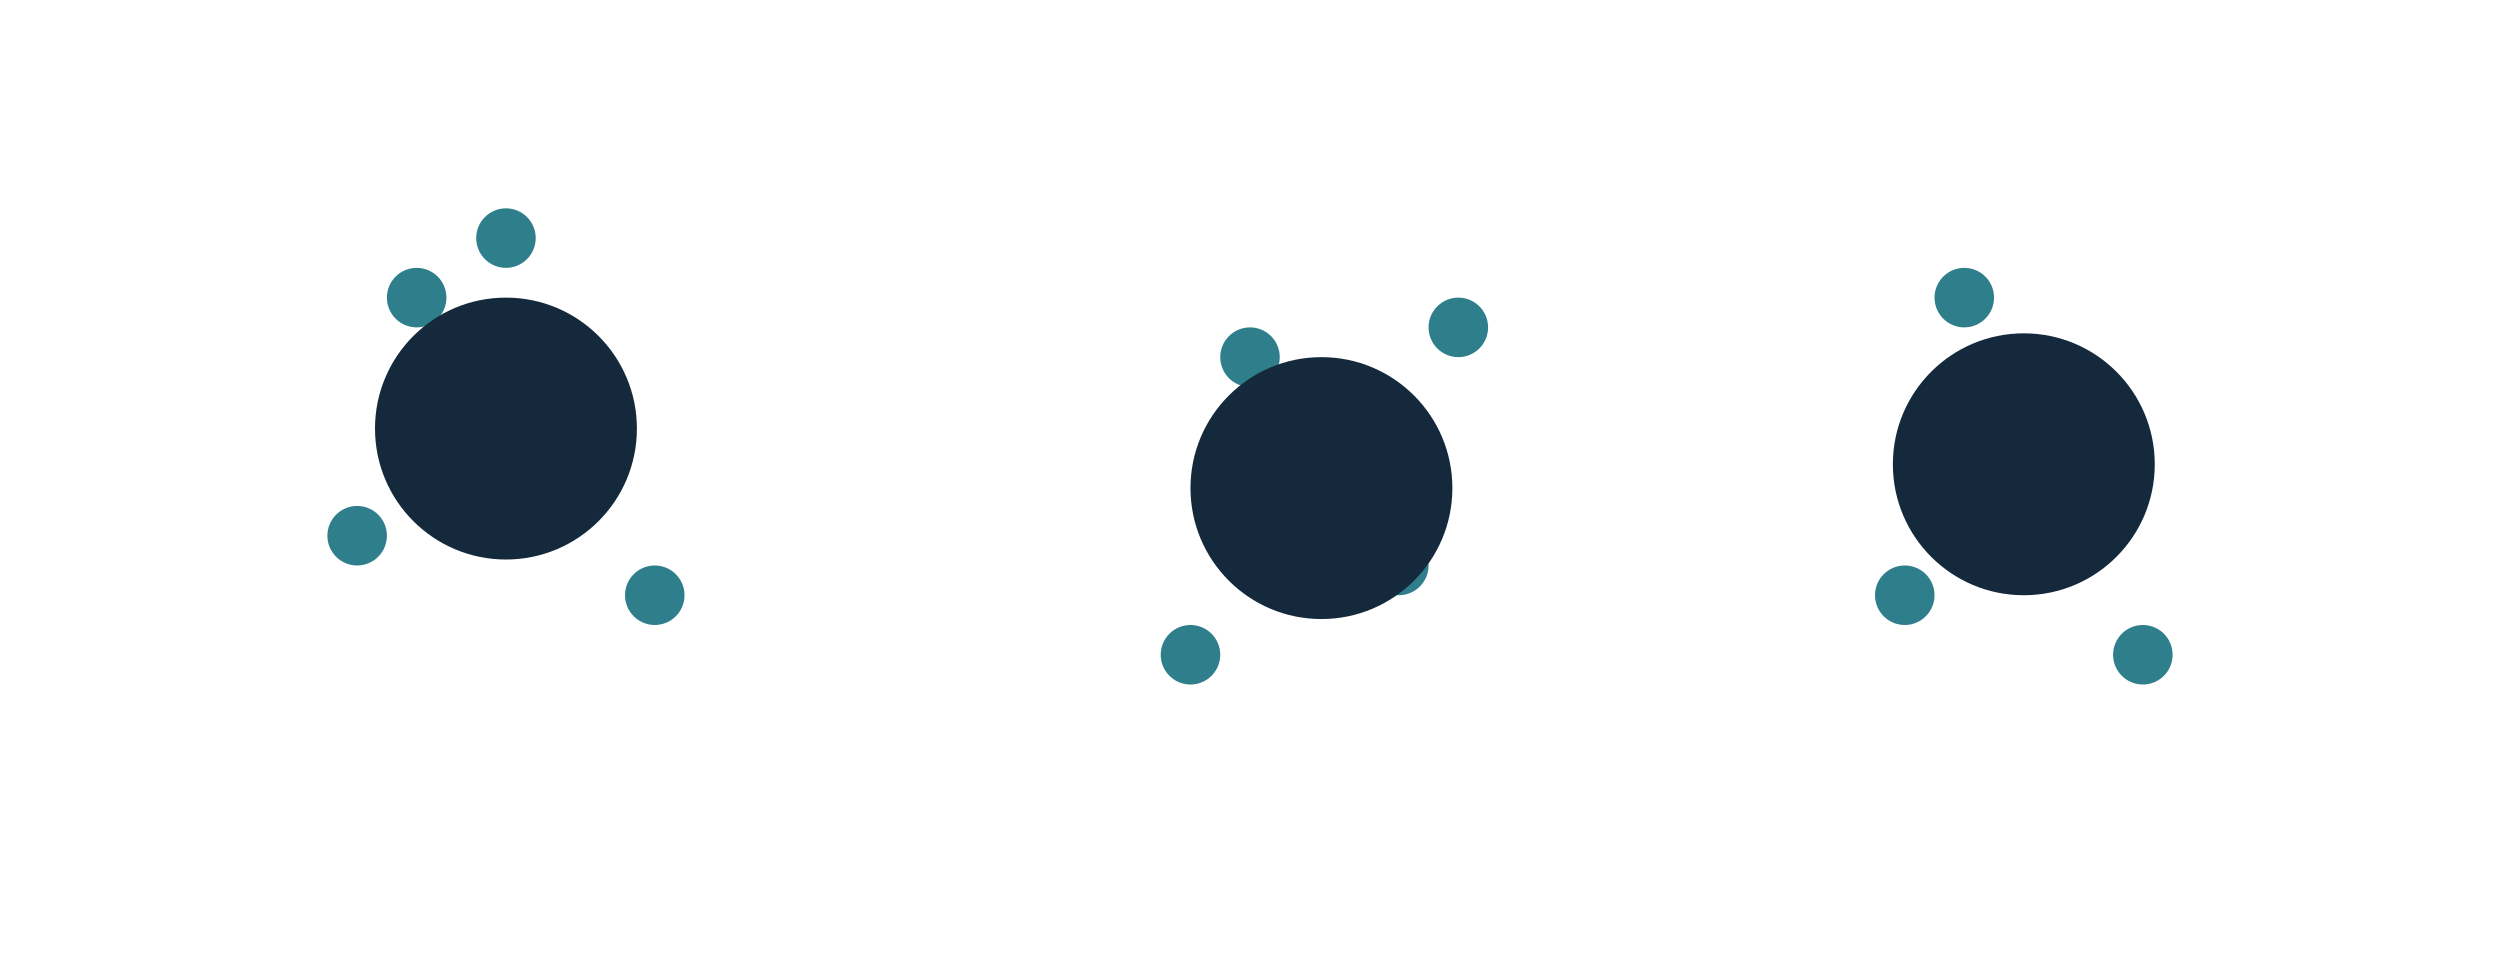
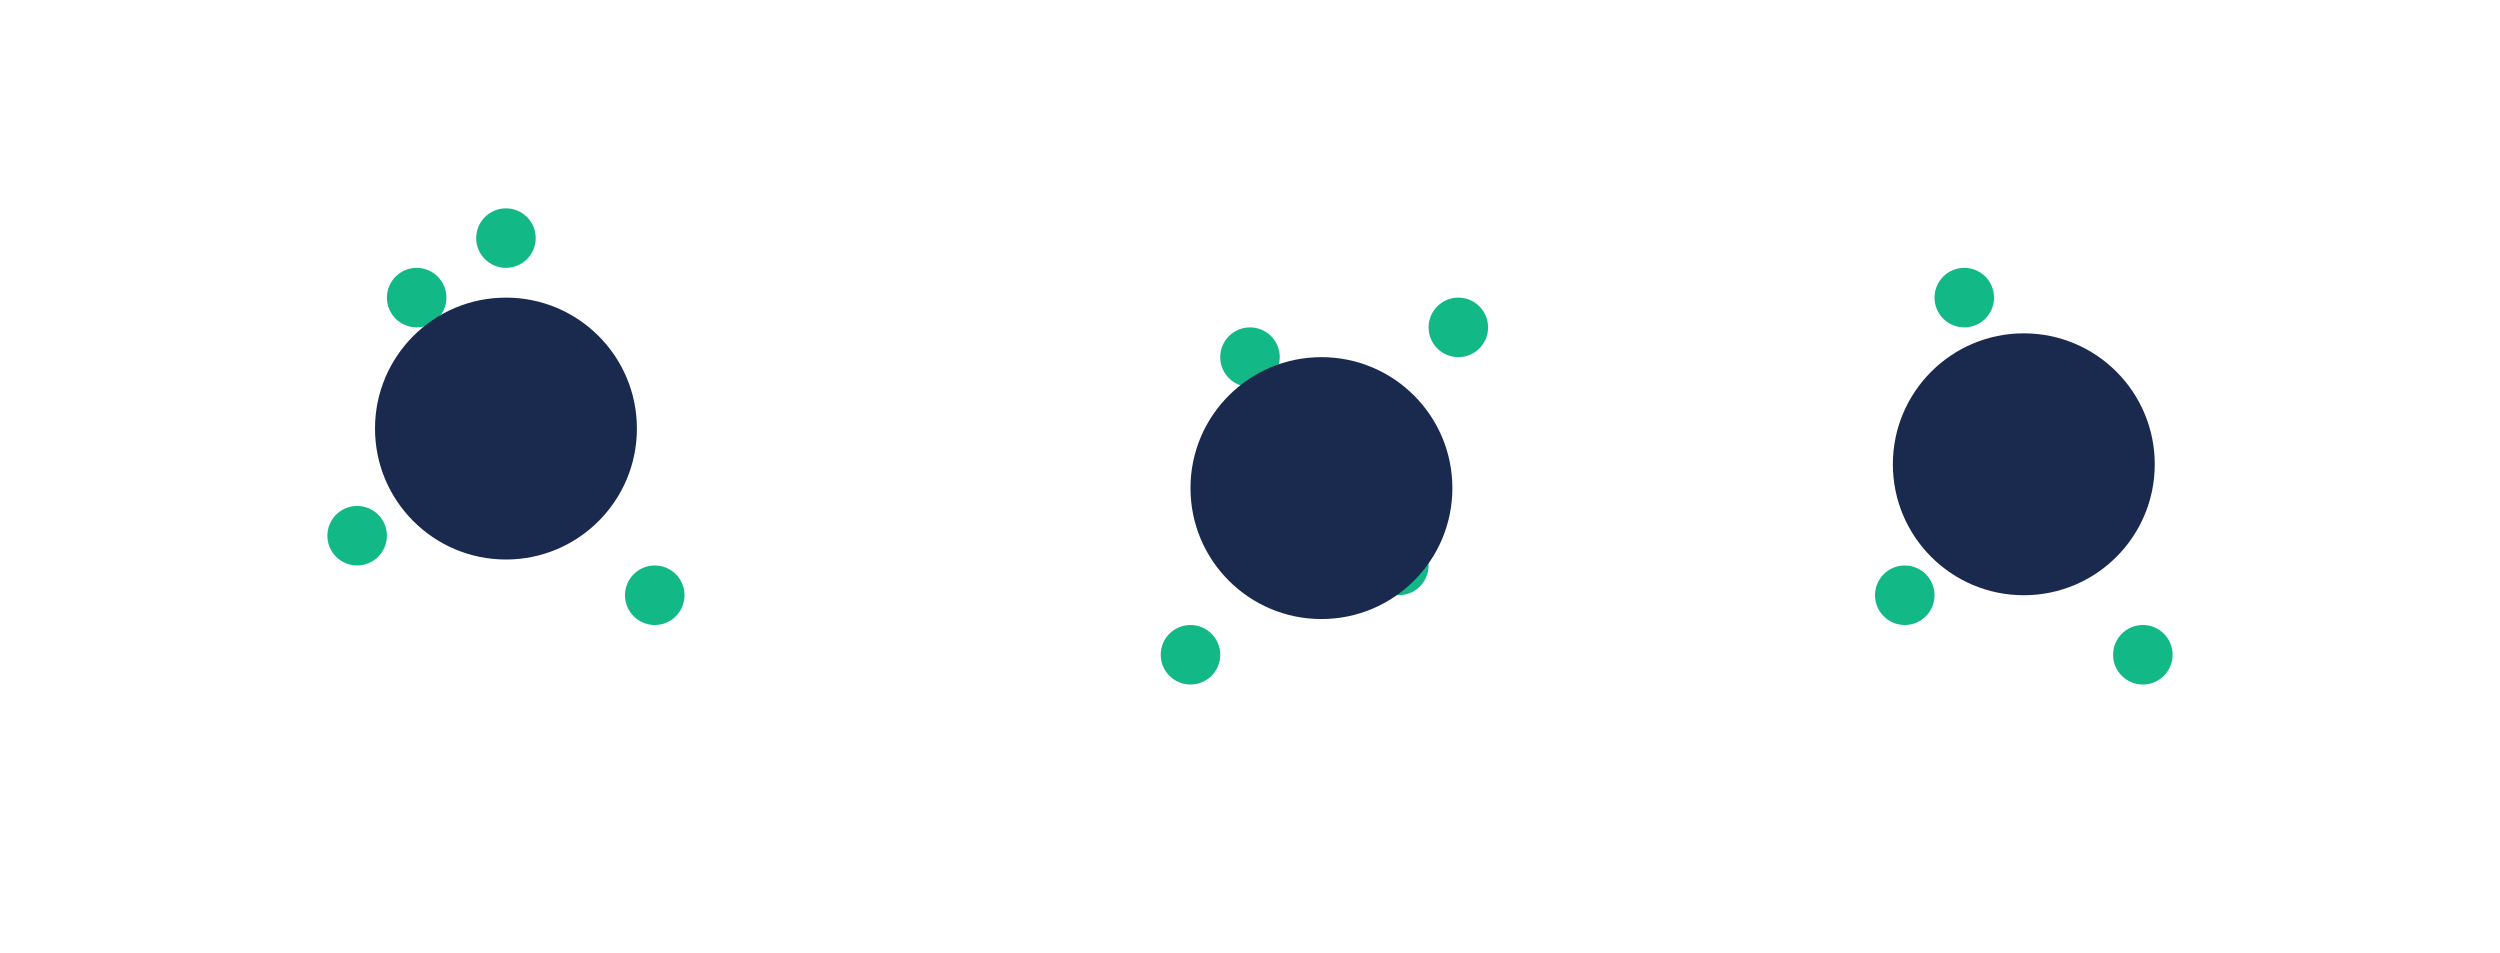
<svg xmlns="http://www.w3.org/2000/svg" viewBox="0 0 420 160" width="420" height="160" role="img" aria-label="Many scattered points collapse into a few larger weighted nuggets.">
-   <g fill="#2E7E8C">
+   <g fill="#12B886">
    <animate attributeName="opacity" values="1;1;0;0;1" keyTimes="0;0.3;0.55;0.85;1" dur="5s" repeatCount="indefinite" />
    <circle cx="70" cy="50" r="5" />
    <circle cx="95" cy="70" r="5" />
    <circle cx="60" cy="90" r="5" />
    <circle cx="110" cy="100" r="5" />
    <circle cx="85" cy="40" r="5" />
    <circle cx="210" cy="60" r="5" />
    <circle cx="235" cy="95" r="5" />
    <circle cx="200" cy="110" r="5" />
    <circle cx="245" cy="55" r="5" />
    <circle cx="220" cy="85" r="5" />
    <circle cx="330" cy="50" r="5" />
    <circle cx="355" cy="80" r="5" />
    <circle cx="320" cy="100" r="5" />
    <circle cx="360" cy="110" r="5" />
    <circle cx="340" cy="70" r="5" />
  </g>
-   <g fill="#15293D">
+   <g fill="#1A2A4F">
    <animate attributeName="opacity" values="0;0;1;1;0" keyTimes="0;0.4;0.6;0.85;1" dur="5s" repeatCount="indefinite" />
    <circle cx="85" cy="72" r="22" />
    <circle cx="222" cy="82" r="22" />
    <circle cx="340" cy="78" r="22" />
  </g>
</svg>
